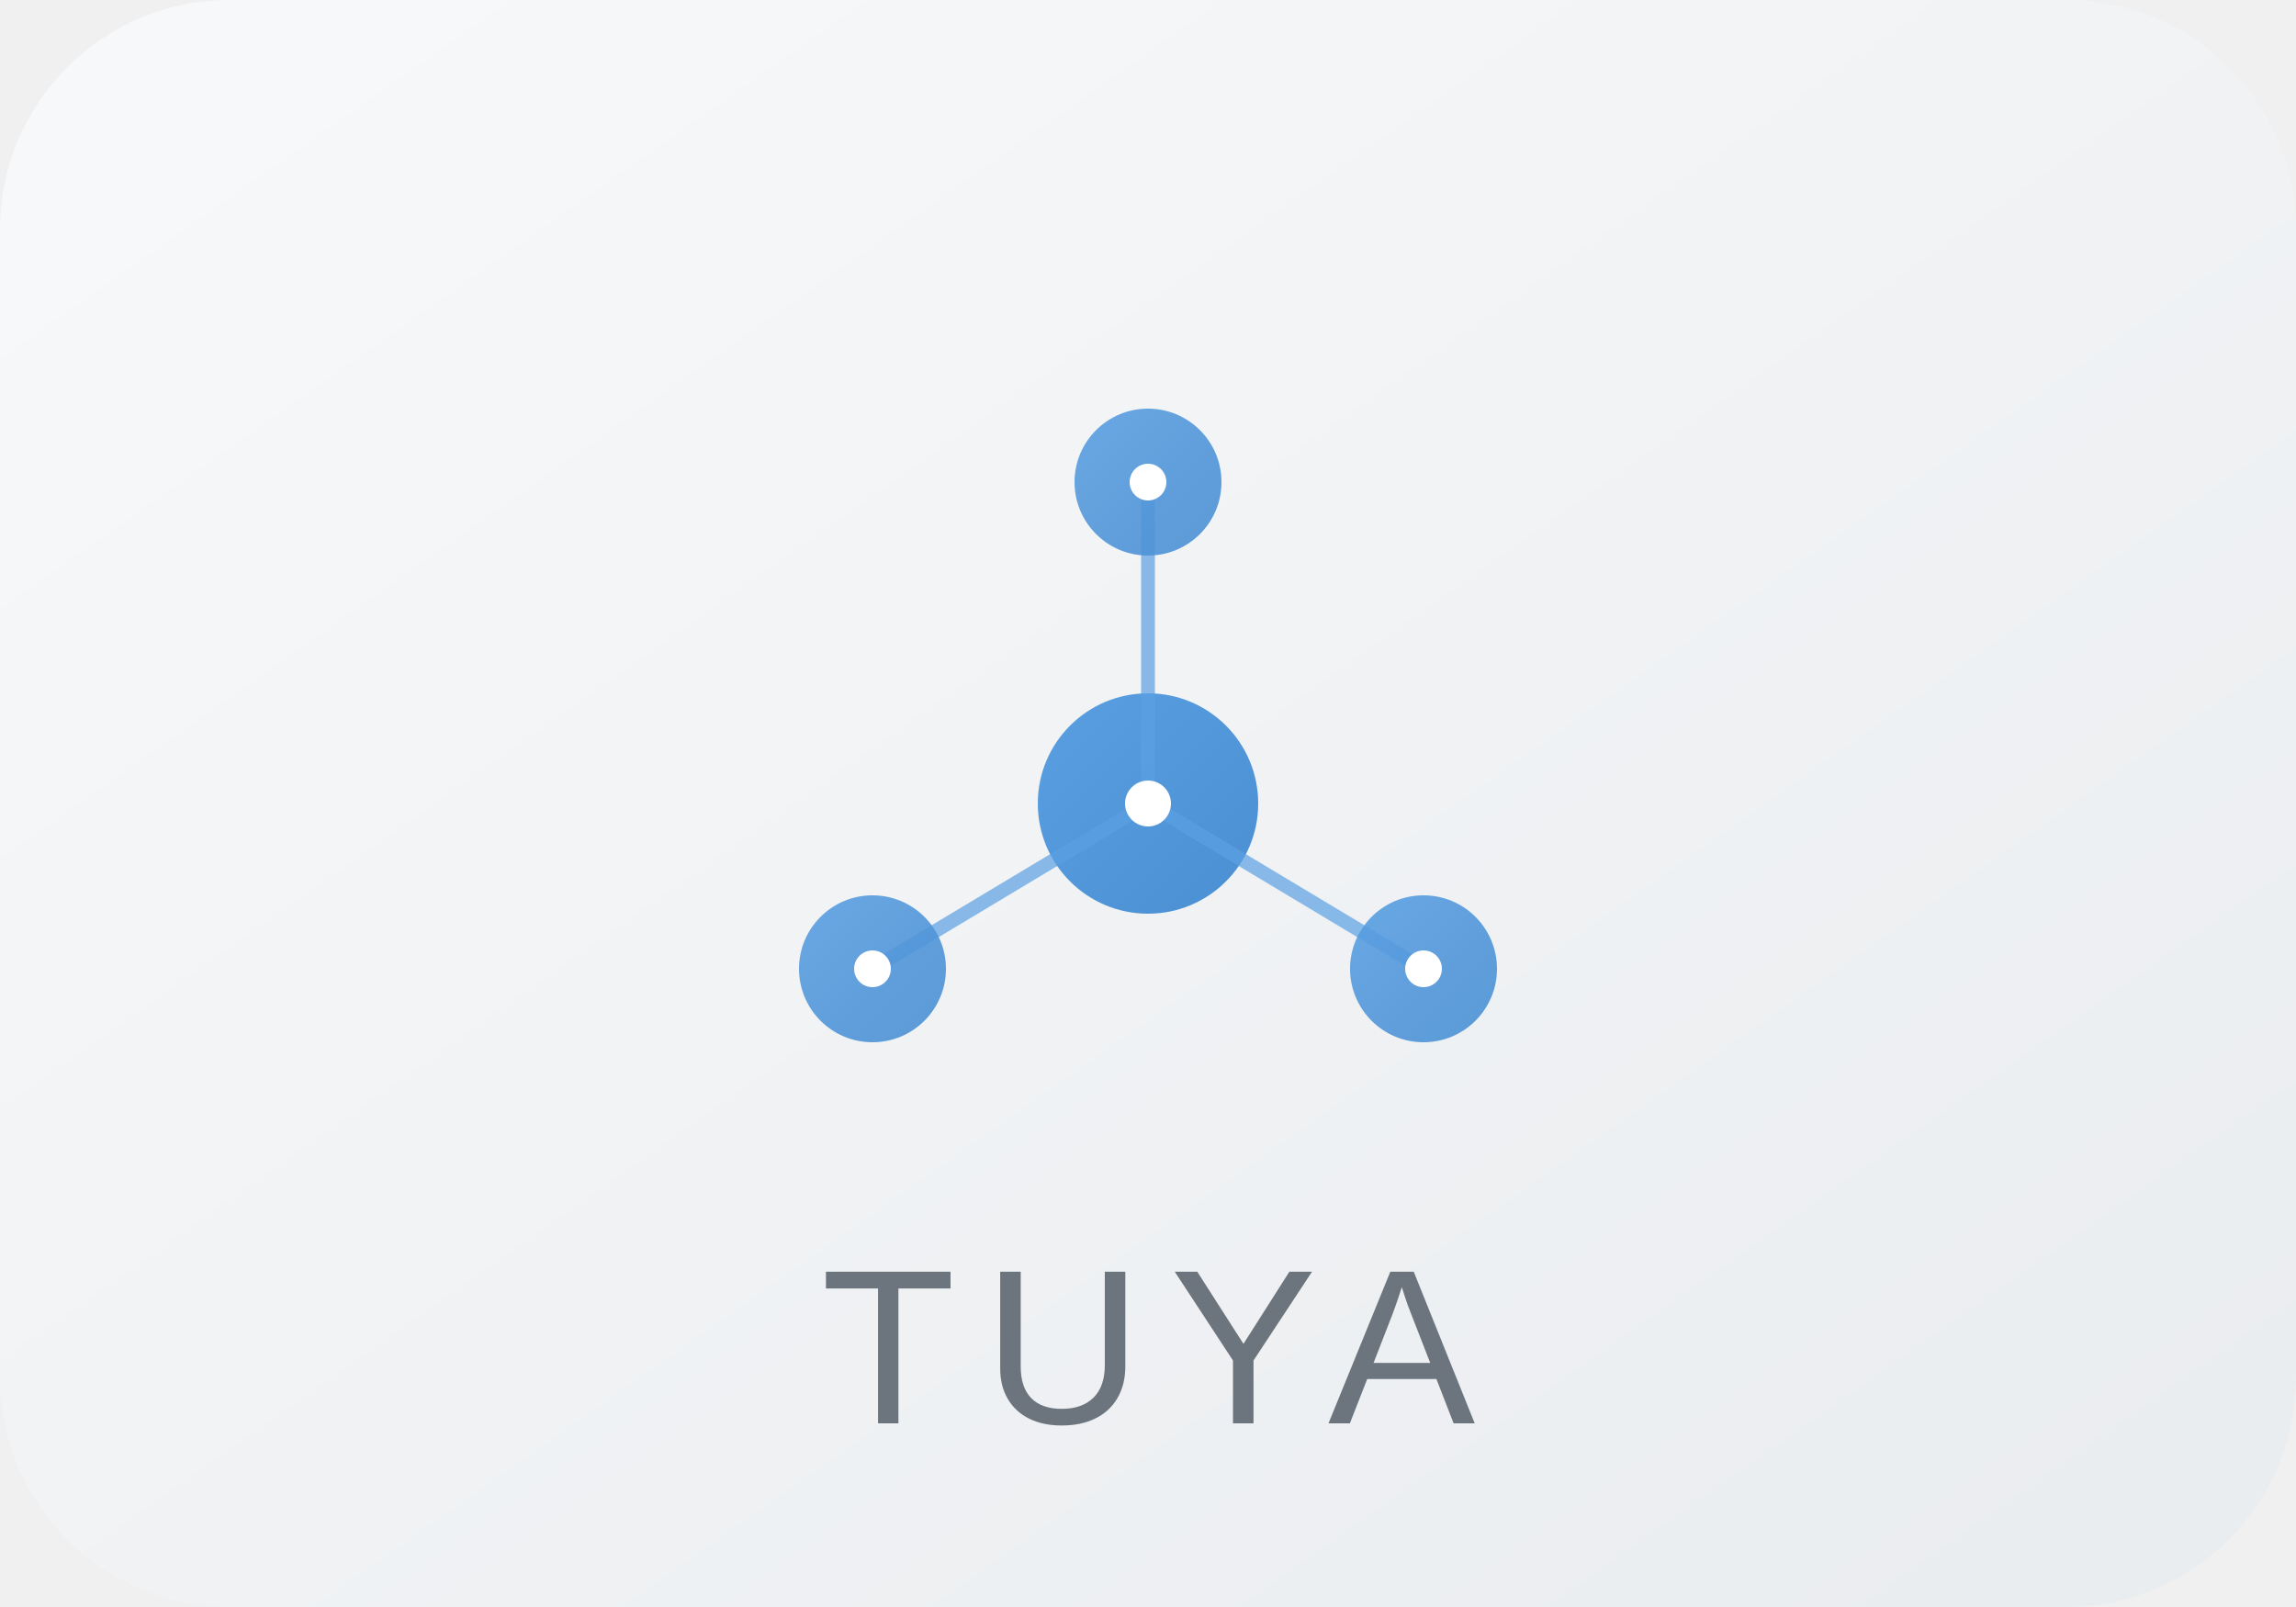
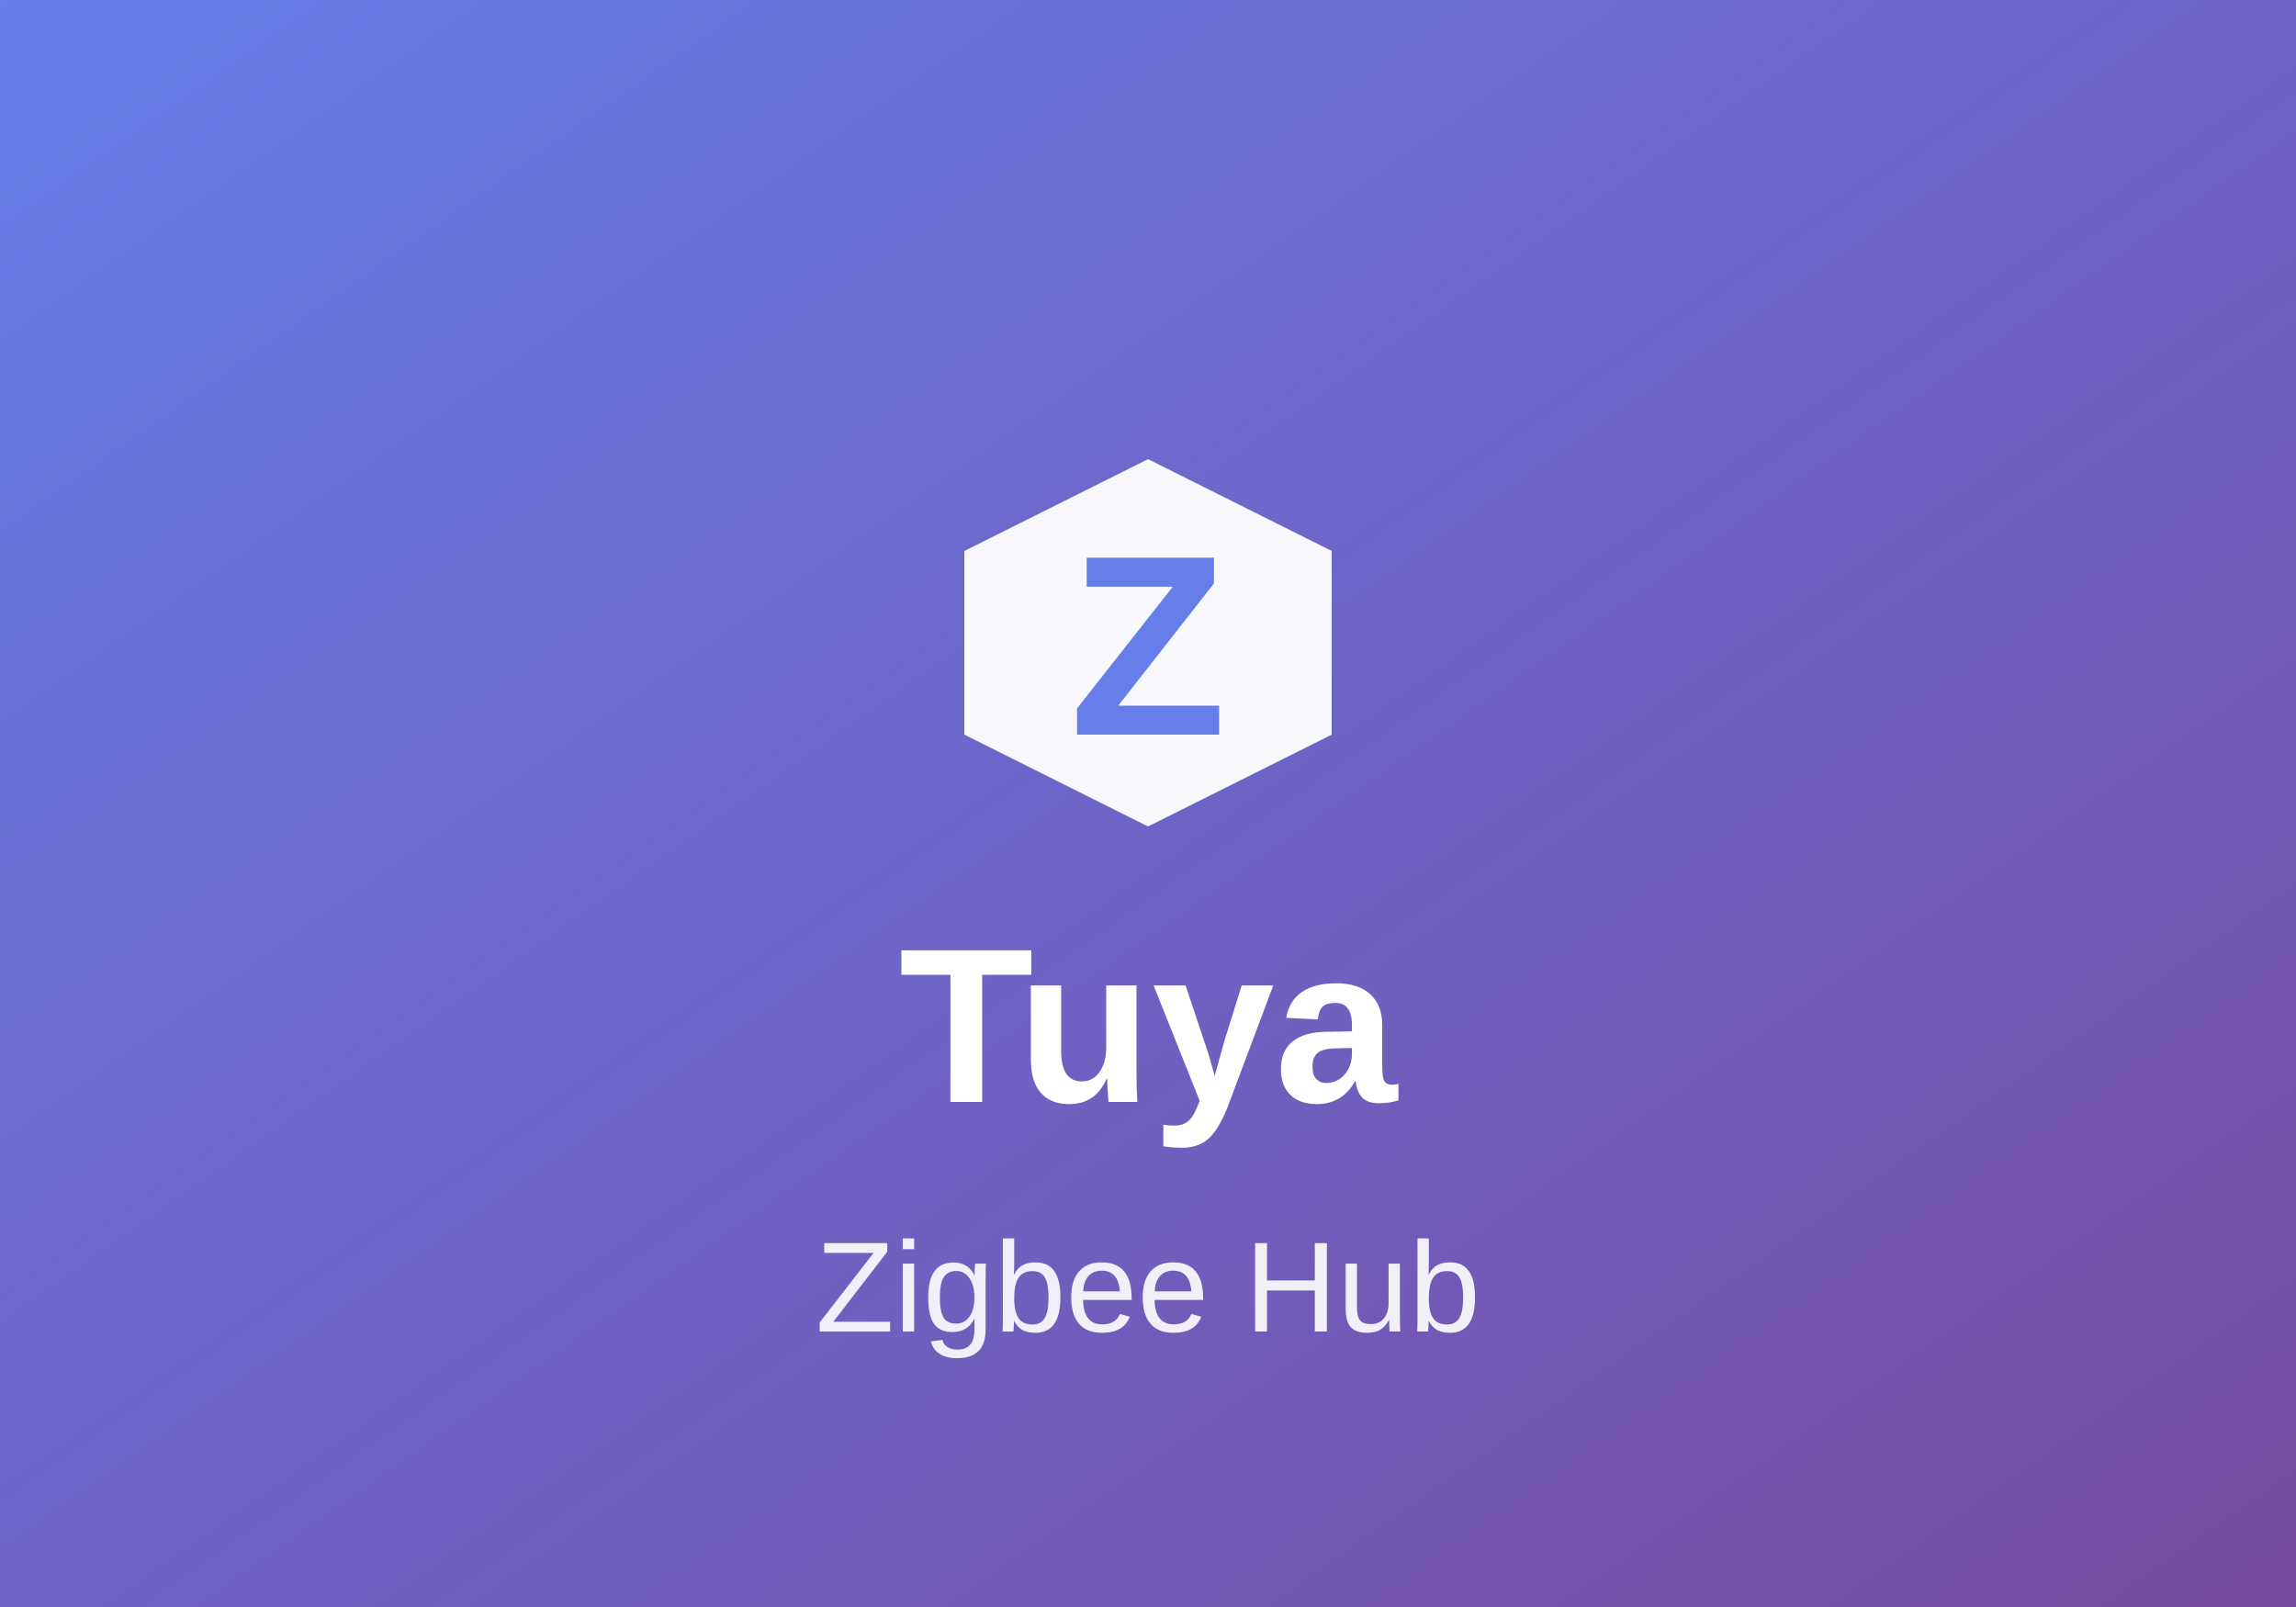
- <svg xmlns="http://www.w3.org/2000/svg" width="250" height="175">
+ <svg xmlns="http://www.w3.org/2000/svg" width="250" height="175" viewBox="0 0 250 175">
  <defs>
-     <linearGradient id="bg-gradient-s" x1="0%" y1="0%" x2="100%" y2="100%">
-       <stop offset="0%" style="stop-color:#F8F9FA;stop-opacity:1" />
-       <stop offset="100%" style="stop-color:#E9ECEF;stop-opacity:1" />
-     </linearGradient>
-     <linearGradient id="icon-gradient-s" x1="0%" y1="0%" x2="100%" y2="100%">
-       <stop offset="0%" style="stop-color:#5A9FE2;stop-opacity:1" />
-       <stop offset="100%" style="stop-color:#4A8FD2;stop-opacity:1" />
+     <linearGradient id="grad2" x1="0%" y1="0%" x2="100%" y2="100%">
+       <stop offset="0%" style="stop-color:#667eea;stop-opacity:1" />
+       <stop offset="100%" style="stop-color:#764ba2;stop-opacity:1" />
    </linearGradient>
  </defs>
-   <rect width="250" height="175" rx="25" ry="25" fill="url(#bg-gradient-s)" />
-   <g transform="translate(125, 87.5)">
-     <circle cx="0" cy="0" r="12" fill="url(#icon-gradient-s)" />
-     <line x1="0" y1="0" x2="0" y2="-35" stroke="#5A9FE2" stroke-width="1.5" opacity="0.7" />
-     <line x1="0" y1="0" x2="30" y2="18" stroke="#5A9FE2" stroke-width="1.5" opacity="0.7" />
-     <line x1="0" y1="0" x2="-30" y2="18" stroke="#5A9FE2" stroke-width="1.5" opacity="0.7" />
-     <circle cx="0" cy="-35" r="8" fill="url(#icon-gradient-s)" opacity="0.9" />
-     <circle cx="30" cy="18" r="8" fill="url(#icon-gradient-s)" opacity="0.9" />
-     <circle cx="-30" cy="18" r="8" fill="url(#icon-gradient-s)" opacity="0.9" />
-     <circle cx="0" cy="0" r="2.5" fill="#FFFFFF" />
-     <circle cx="0" cy="-35" r="2" fill="#FFFFFF" />
-     <circle cx="30" cy="18" r="2" fill="#FFFFFF" />
-     <circle cx="-30" cy="18" r="2" fill="#FFFFFF" />
-   </g>
-   <text x="125" y="155" font-family="'SF Pro Display', 'Segoe UI', Arial, sans-serif" font-size="24" font-weight="300" letter-spacing="3" fill="#6C757D" text-anchor="middle">TUYA</text>
+   <rect width="250" height="175" fill="url(#grad2)" />
+   <polygon points="125,50 145,60 145,80 125,90 105,80 105,60" fill="white" opacity="0.95" />
+   <text x="125" y="80" font-family="Arial, sans-serif" font-size="28" font-weight="bold" fill="#667eea" text-anchor="middle">Z</text>
+   <text x="125" y="120" font-family="Arial, sans-serif" font-size="24" font-weight="bold" fill="white" text-anchor="middle">Tuya</text>
+   <text x="125" y="145" font-family="Arial, sans-serif" font-size="14" fill="white" text-anchor="middle" opacity="0.9">Zigbee Hub</text>
</svg>
